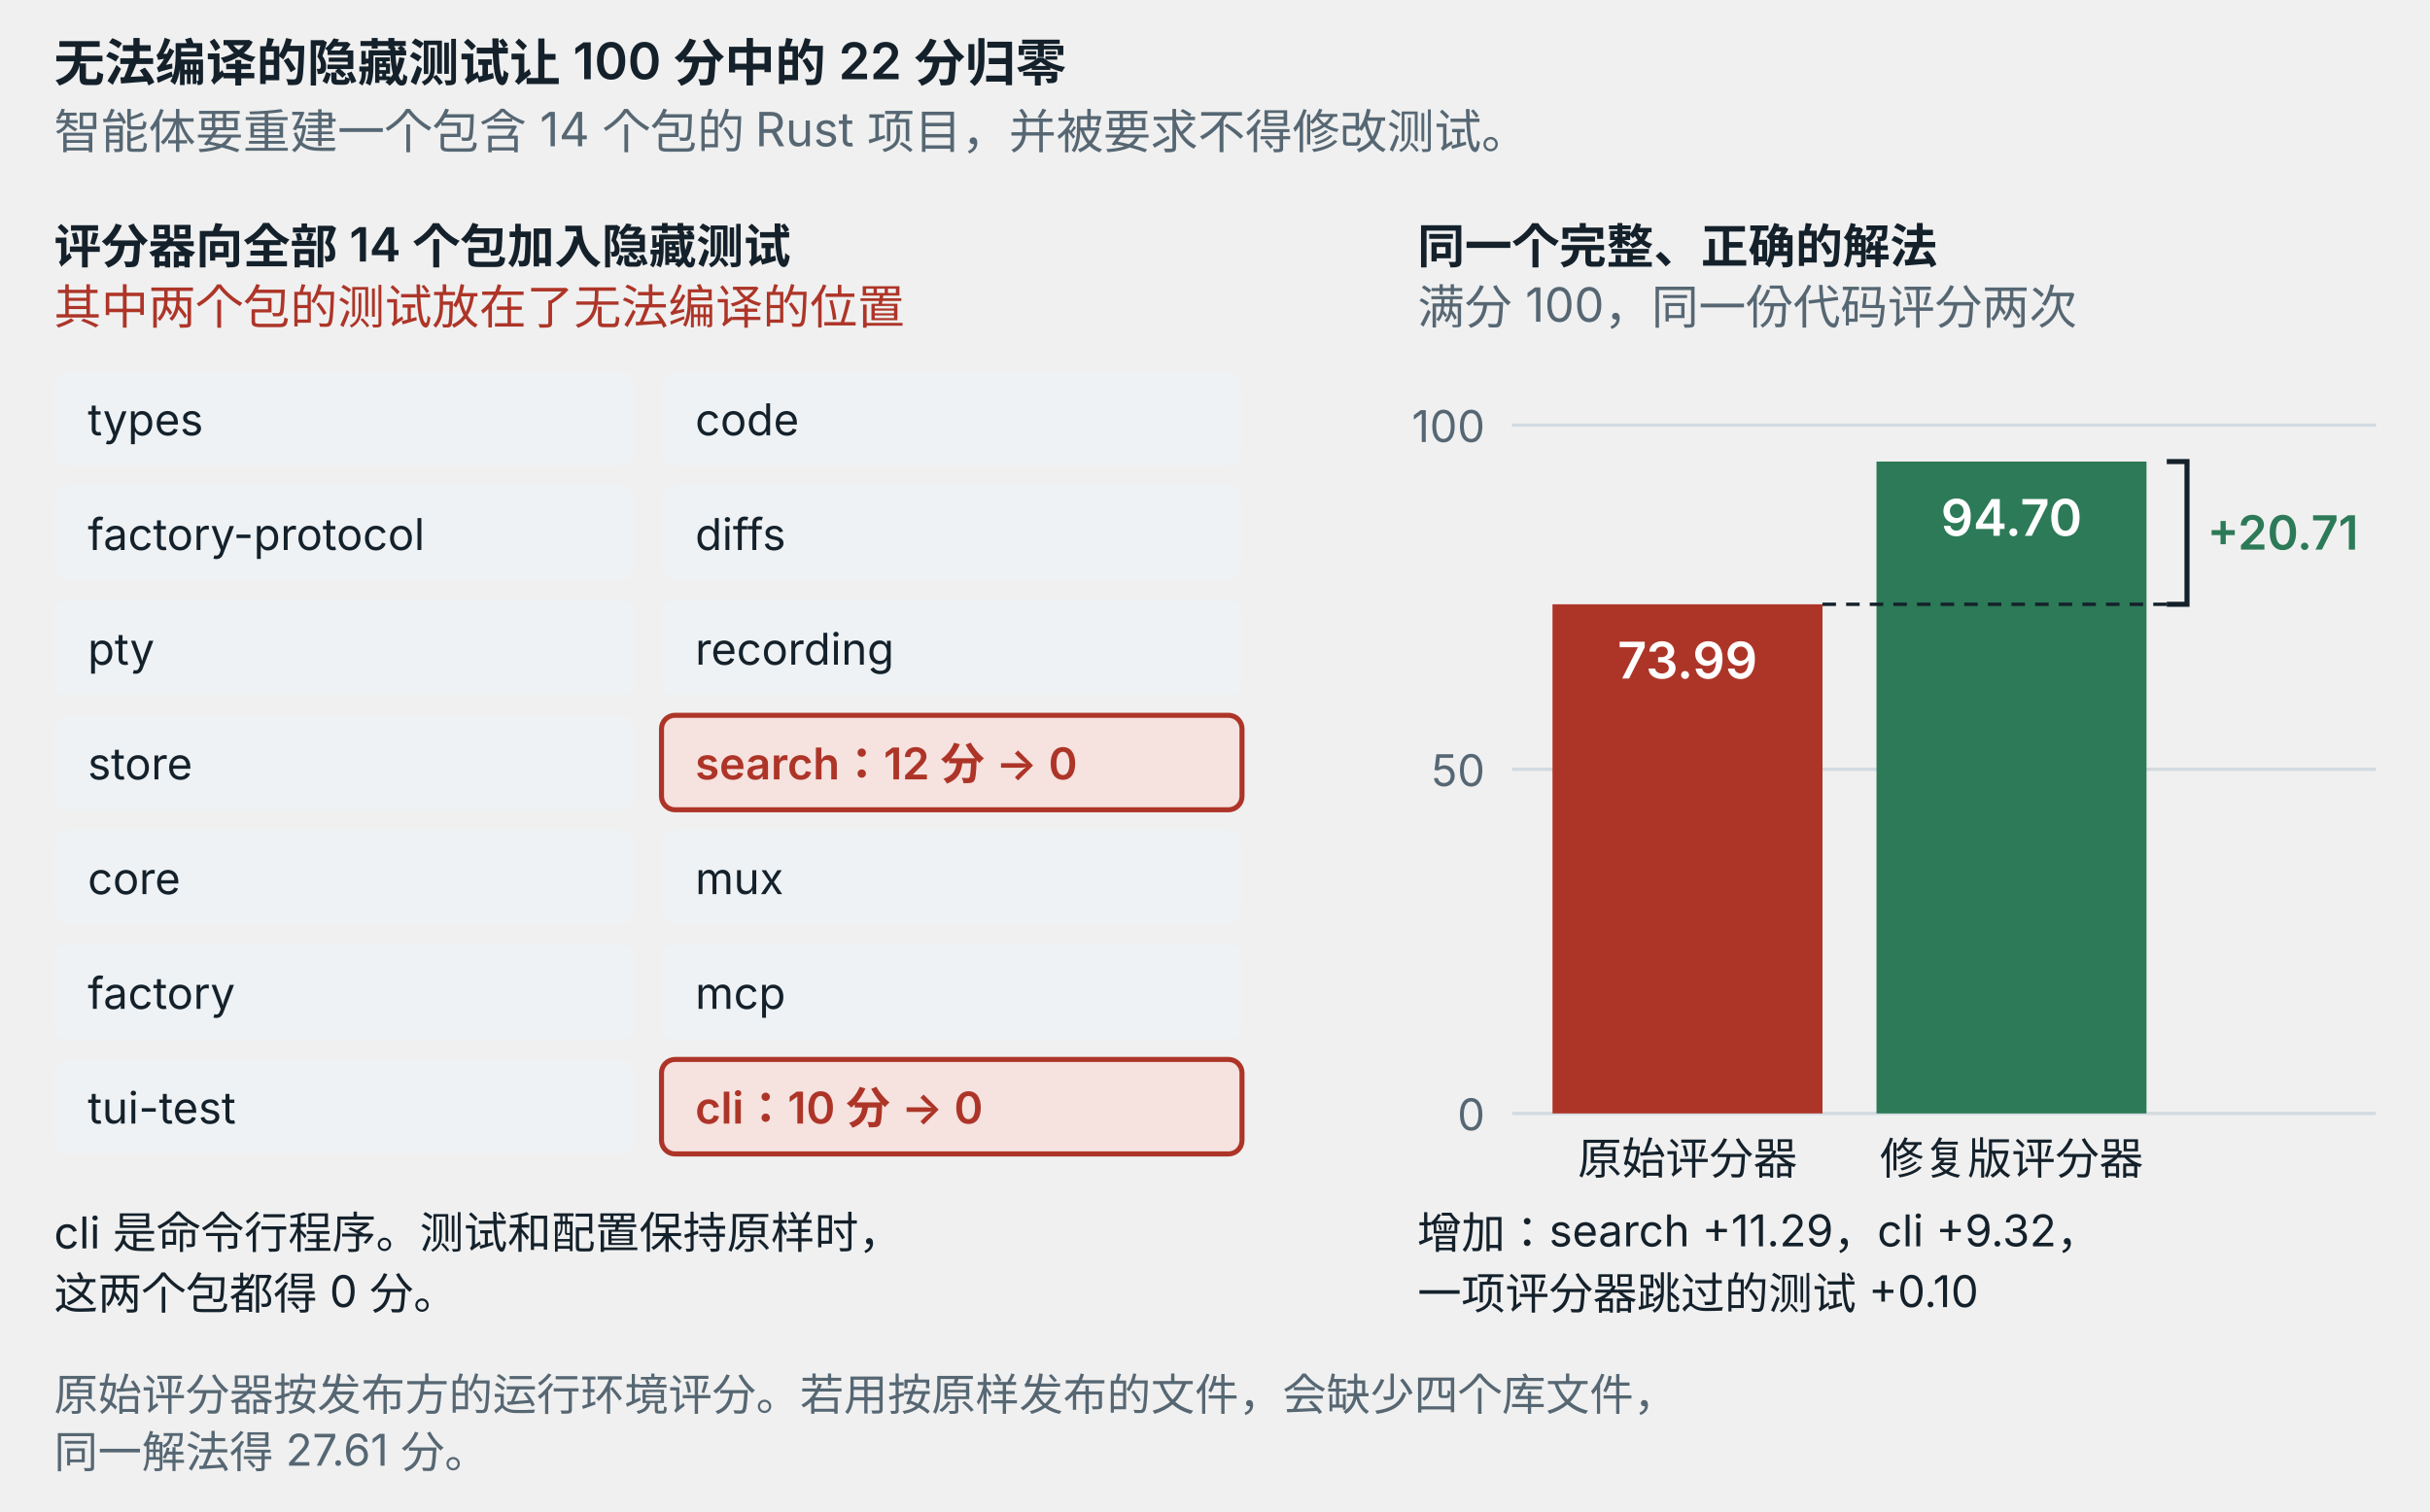
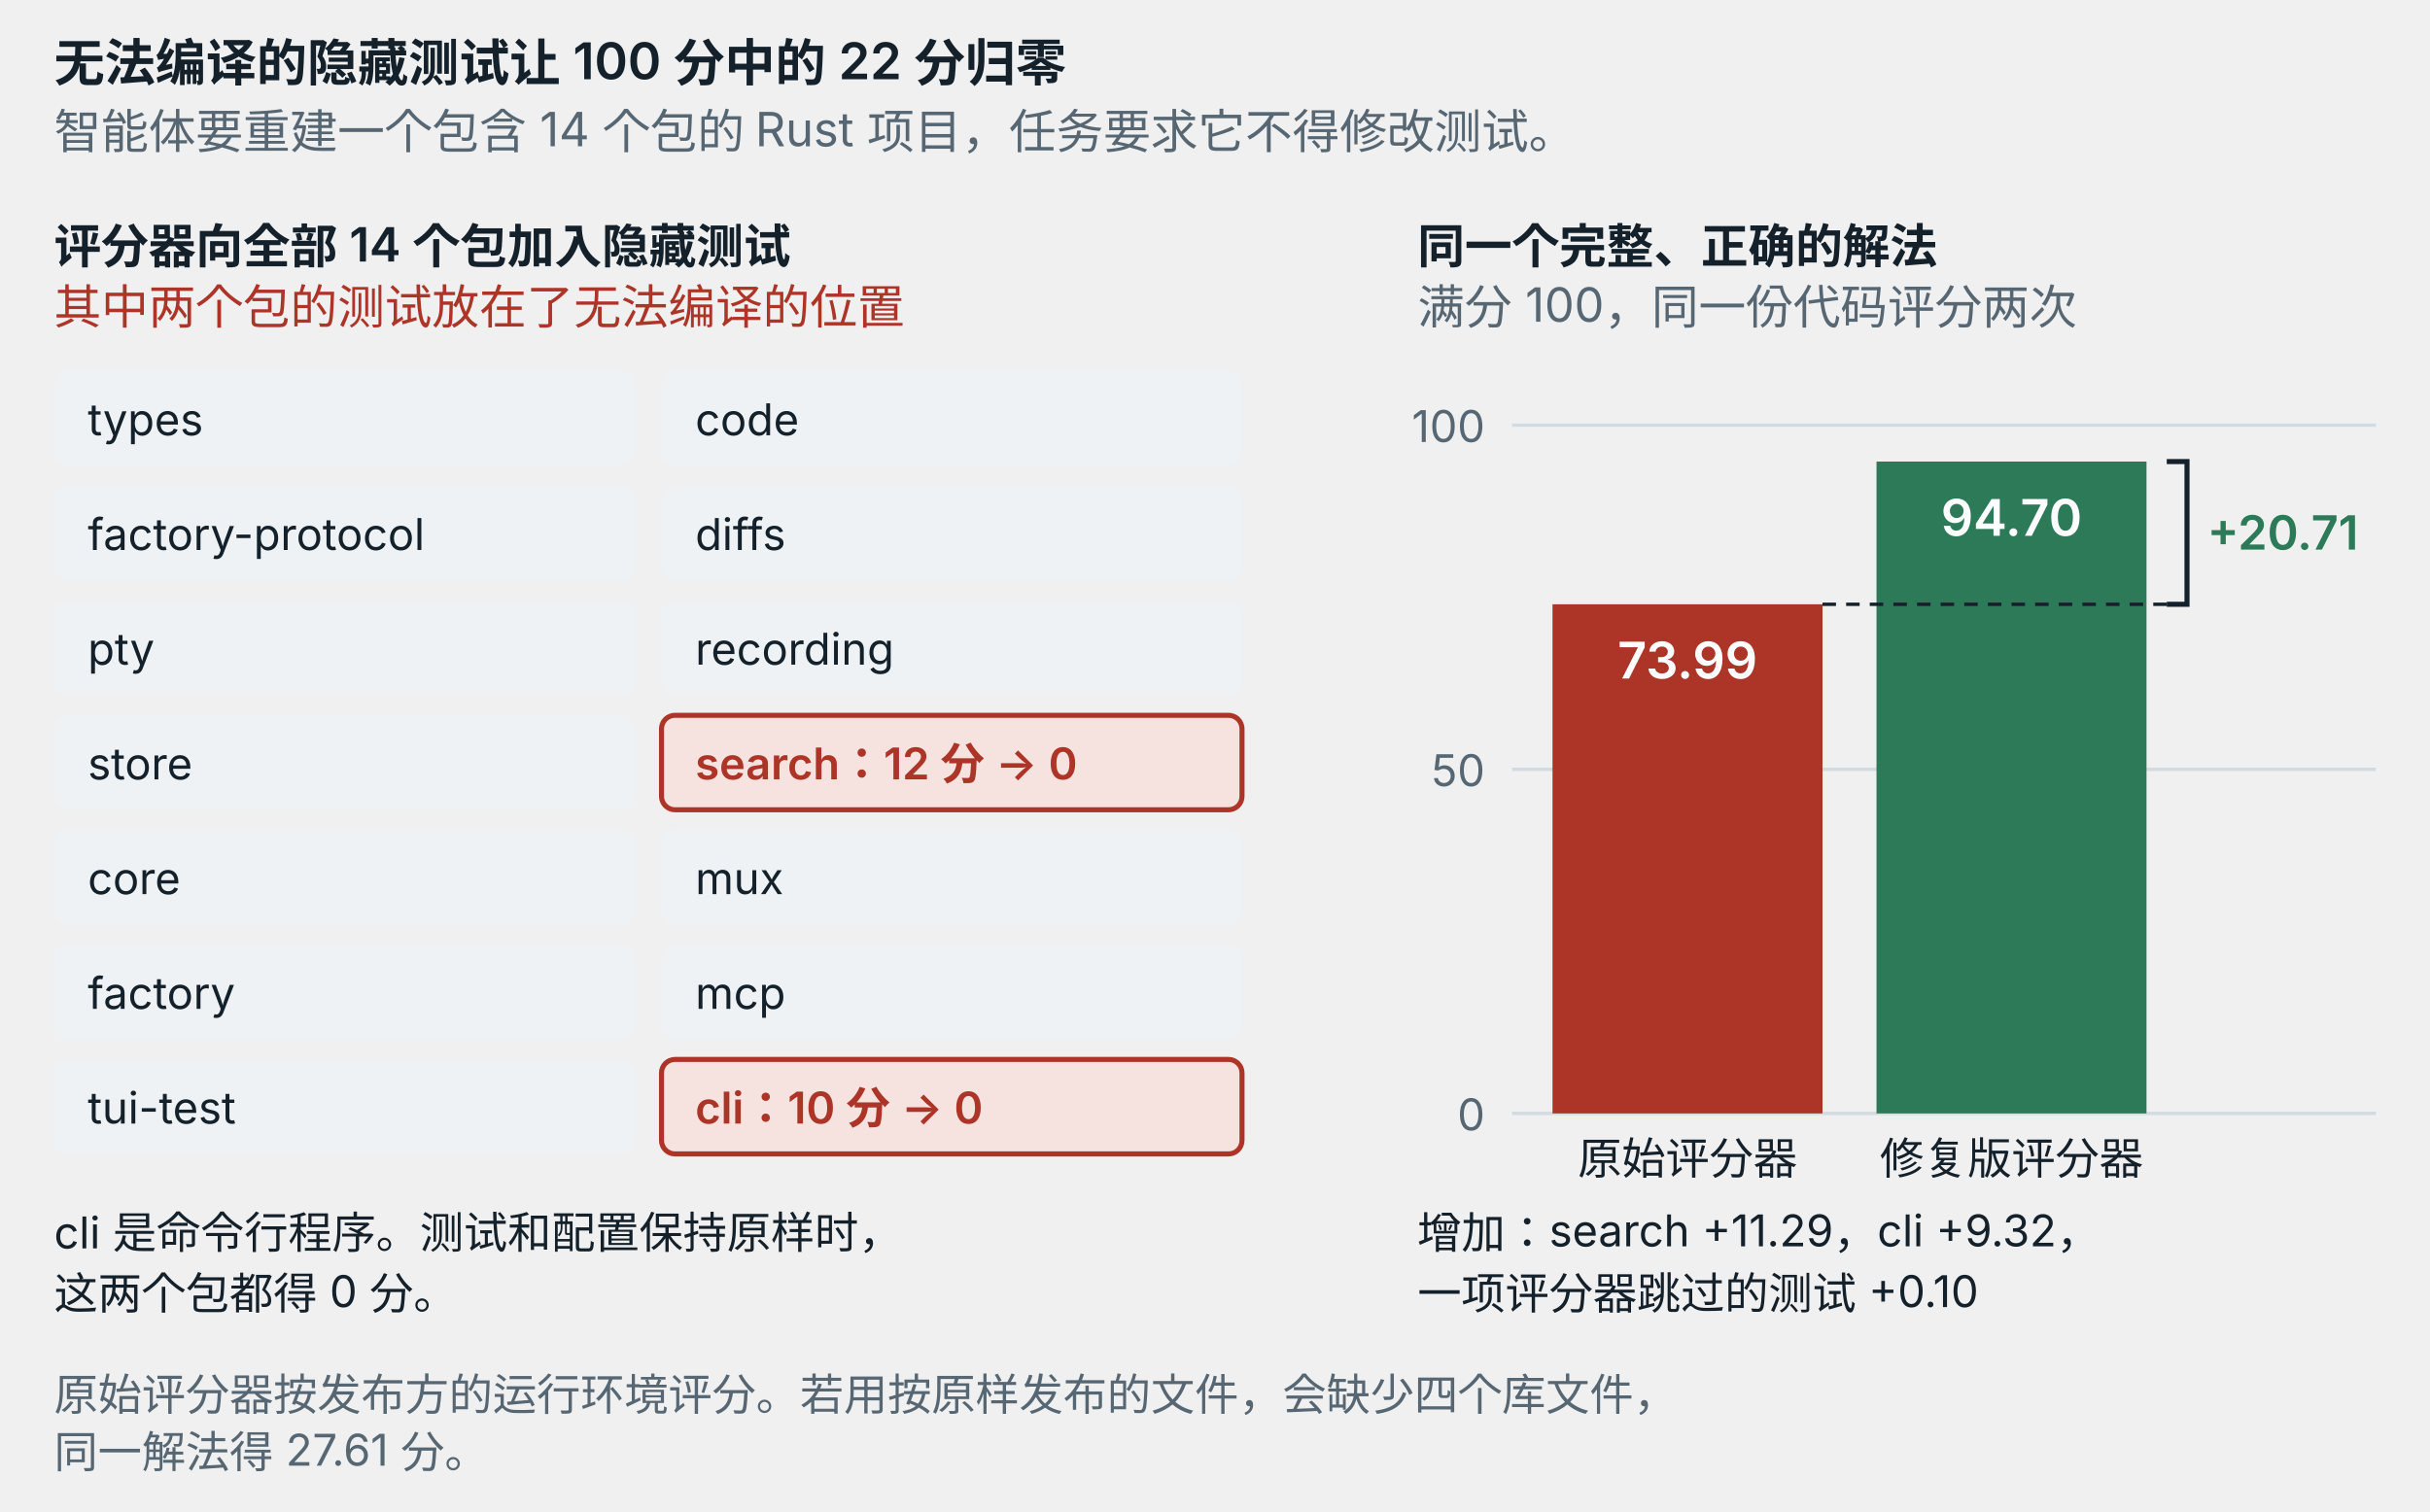
<svg xmlns="http://www.w3.org/2000/svg" viewBox="0 0 720 448" role="img">
  <style>
  .ink{fill:#14212b} .muted{fill:#566773} .rule{stroke:#d3dbe0} .bg{fill:#ffffff}
  .good{fill:#2c7a57} .bad{fill:#ad3528} .warn{fill:#9a6510} .acc{fill:#0f5c78}
  .goodS{stroke:#2c7a57} .badS{stroke:#ad3528} .accS{stroke:#0f5c78} .inkS{stroke:#14212b} .warnS{stroke:#9a6510} .ruleF{fill:#eef2f4}
  .goodBg{fill:#e4f2ea} .badBg{fill:#f6e2df} .warnBg{fill:#f6ecda} .accBg{fill:#e3eff4}
  text{font-family:"IBM Plex Sans","Noto Sans SC","PingFang SC","Microsoft YaHei",system-ui,-apple-system,"Segoe UI",sans-serif}
  @media (prefers-color-scheme: dark){
    .ink{fill:#e2e9ed} .muted{fill:#95a6b1} .rule{stroke:#2a3843} .bg{fill:#152029}
    .good{fill:#6cc79a} .bad{fill:#f08a7c} .warn{fill:#e0a64a} .acc{fill:#6cb6d3}
    .goodS{stroke:#6cc79a} .badS{stroke:#f08a7c} .accS{stroke:#6cb6d3} .inkS{stroke:#e2e9ed} .warnS{stroke:#e0a64a} .ruleF{fill:#1d2a34}
    .goodBg{fill:#15302a} .badBg{fill:#3a1f1c} .warnBg{fill:#352a16} .accBg{fill:#16303c}
  }
</style>
  <text x="16" y="24" class="ink" font-size="15" font-weight="600">无法编译的隐藏测试让 100 分中的 22 分归零</text>
-   <text x="16" y="44" class="muted" font-size="14">智能体要重建一个包含 14 个包的 Rust 项目，并被要求不得修改测试。</text>
+   <text x="16" y="44" class="muted" font-size="14">智能体要重建一个包含 14 个包的 Rust 项目，任务要求它不得修改测试。</text>
  <text x="16" y="78" class="ink" font-size="14" font-weight="600">评分器向全部 14 个包加入隐藏测试</text>
  <text x="16" y="96" class="bad" font-size="14">其中两个包的测试放在了无法编译的位置</text>
  <rect x="16" y="110" width="172" height="28" rx="4" class="ruleF" />
  <text x="26" y="129" class="ink" font-size="13">types</text>
  <rect x="196" y="110" width="172" height="28" rx="4" class="ruleF" />
  <text x="206" y="129" class="ink" font-size="13">code</text>
  <rect x="16" y="144" width="172" height="28" rx="4" class="ruleF" />
  <text x="26" y="163" class="ink" font-size="13">factory-protocol</text>
  <rect x="196" y="144" width="172" height="28" rx="4" class="ruleF" />
  <text x="206" y="163" class="ink" font-size="13">diffs</text>
  <rect x="16" y="178" width="172" height="28" rx="4" class="ruleF" />
  <text x="26" y="197" class="ink" font-size="13">pty</text>
  <rect x="196" y="178" width="172" height="28" rx="4" class="ruleF" />
  <text x="206" y="197" class="ink" font-size="13">recording</text>
  <rect x="16" y="212" width="172" height="28" rx="4" class="ruleF" />
  <text x="26" y="231" class="ink" font-size="13">store</text>
  <rect x="196" y="212" width="172" height="28" rx="4" class="badBg" />
  <rect x="196" y="212" width="172" height="28" rx="4" fill="none" class="badS" stroke-width="1.5" />
  <text x="206" y="231" class="bad" font-size="13" font-weight="600">search：12 分 → 0</text>
  <rect x="16" y="246" width="172" height="28" rx="4" class="ruleF" />
  <text x="26" y="265" class="ink" font-size="13">core</text>
  <rect x="196" y="246" width="172" height="28" rx="4" class="ruleF" />
  <text x="206" y="265" class="ink" font-size="13">mux</text>
  <rect x="16" y="280" width="172" height="28" rx="4" class="ruleF" />
  <text x="26" y="299" class="ink" font-size="13">factory</text>
  <rect x="196" y="280" width="172" height="28" rx="4" class="ruleF" />
  <text x="206" y="299" class="ink" font-size="13">mcp</text>
  <rect x="16" y="314" width="172" height="28" rx="4" class="ruleF" />
  <text x="26" y="333" class="ink" font-size="13">tui-test</text>
  <rect x="196" y="314" width="172" height="28" rx="4" class="badBg" />
  <rect x="196" y="314" width="172" height="28" rx="4" fill="none" class="badS" stroke-width="1.5" />
  <text x="206" y="333" class="bad" font-size="13" font-weight="600">cli：10 分 → 0</text>
  <text x="16" y="370" class="ink" font-size="13">cli 是命令行程序。测试和配置保持原样时，</text>
  <text x="16" y="388" class="ink" font-size="13">这两个包都得 0 分。</text>
  <text x="420" y="78" class="ink" font-size="14" font-weight="600">同一个完整、正确的解法</text>
  <text x="420" y="96" class="muted" font-size="14">满分 100，同一份代码评分两次</text>
  <line x1="448" y1="330.0" x2="704" y2="330.0" class="rule" stroke-width="1" />
  <text x="440" y="335.0" class="muted" font-size="13" text-anchor="end">0</text>
  <line x1="448" y1="228.0" x2="704" y2="228.0" class="rule" stroke-width="1" />
  <text x="440" y="233.0" class="muted" font-size="13" text-anchor="end">50</text>
  <line x1="448" y1="126.0" x2="704" y2="126.0" class="rule" stroke-width="1" />
  <text x="440" y="131.0" class="muted" font-size="13" text-anchor="end">100</text>
  <rect x="460" y="179.1" width="80" height="150.9" class="bad" />
  <text x="500.0" y="201.1" class="bg" font-size="15" font-weight="600" text-anchor="middle">73.99</text>
  <text x="500.0" y="348" class="ink" font-size="13" text-anchor="middle">原始评分器</text>
  <rect x="556" y="136.8" width="80" height="193.2" class="good" />
  <text x="596.0" y="158.8" class="bg" font-size="15" font-weight="600" text-anchor="middle">94.70</text>
  <text x="596.0" y="348" class="ink" font-size="13" text-anchor="middle">修复版评分器</text>
  <line x1="540" y1="179.1" x2="648" y2="179.1" class="inkS" stroke-width="1" stroke-dasharray="4 3" />
  <path d="M642,136.8 H648 V179.1 H642" fill="none" class="inkS" stroke-width="1.5" />
  <text x="654" y="162.9" class="good" font-size="14" font-weight="600">+20.71</text>
  <text x="420" y="370" class="ink" font-size="13">增加：search +11.29，cli +9.32，</text>
  <text x="420" y="388" class="ink" font-size="13">一项评分器跳过的测试 +0.10</text>
  <text x="16" y="418" class="muted" font-size="13">原始评分器按发布方的运行环境评分。若用按原样发布的文件，会缺少四个库文件，</text>
  <text x="16" y="435" class="muted" font-size="13">同一解法得 27.61 分。</text>
</svg>
